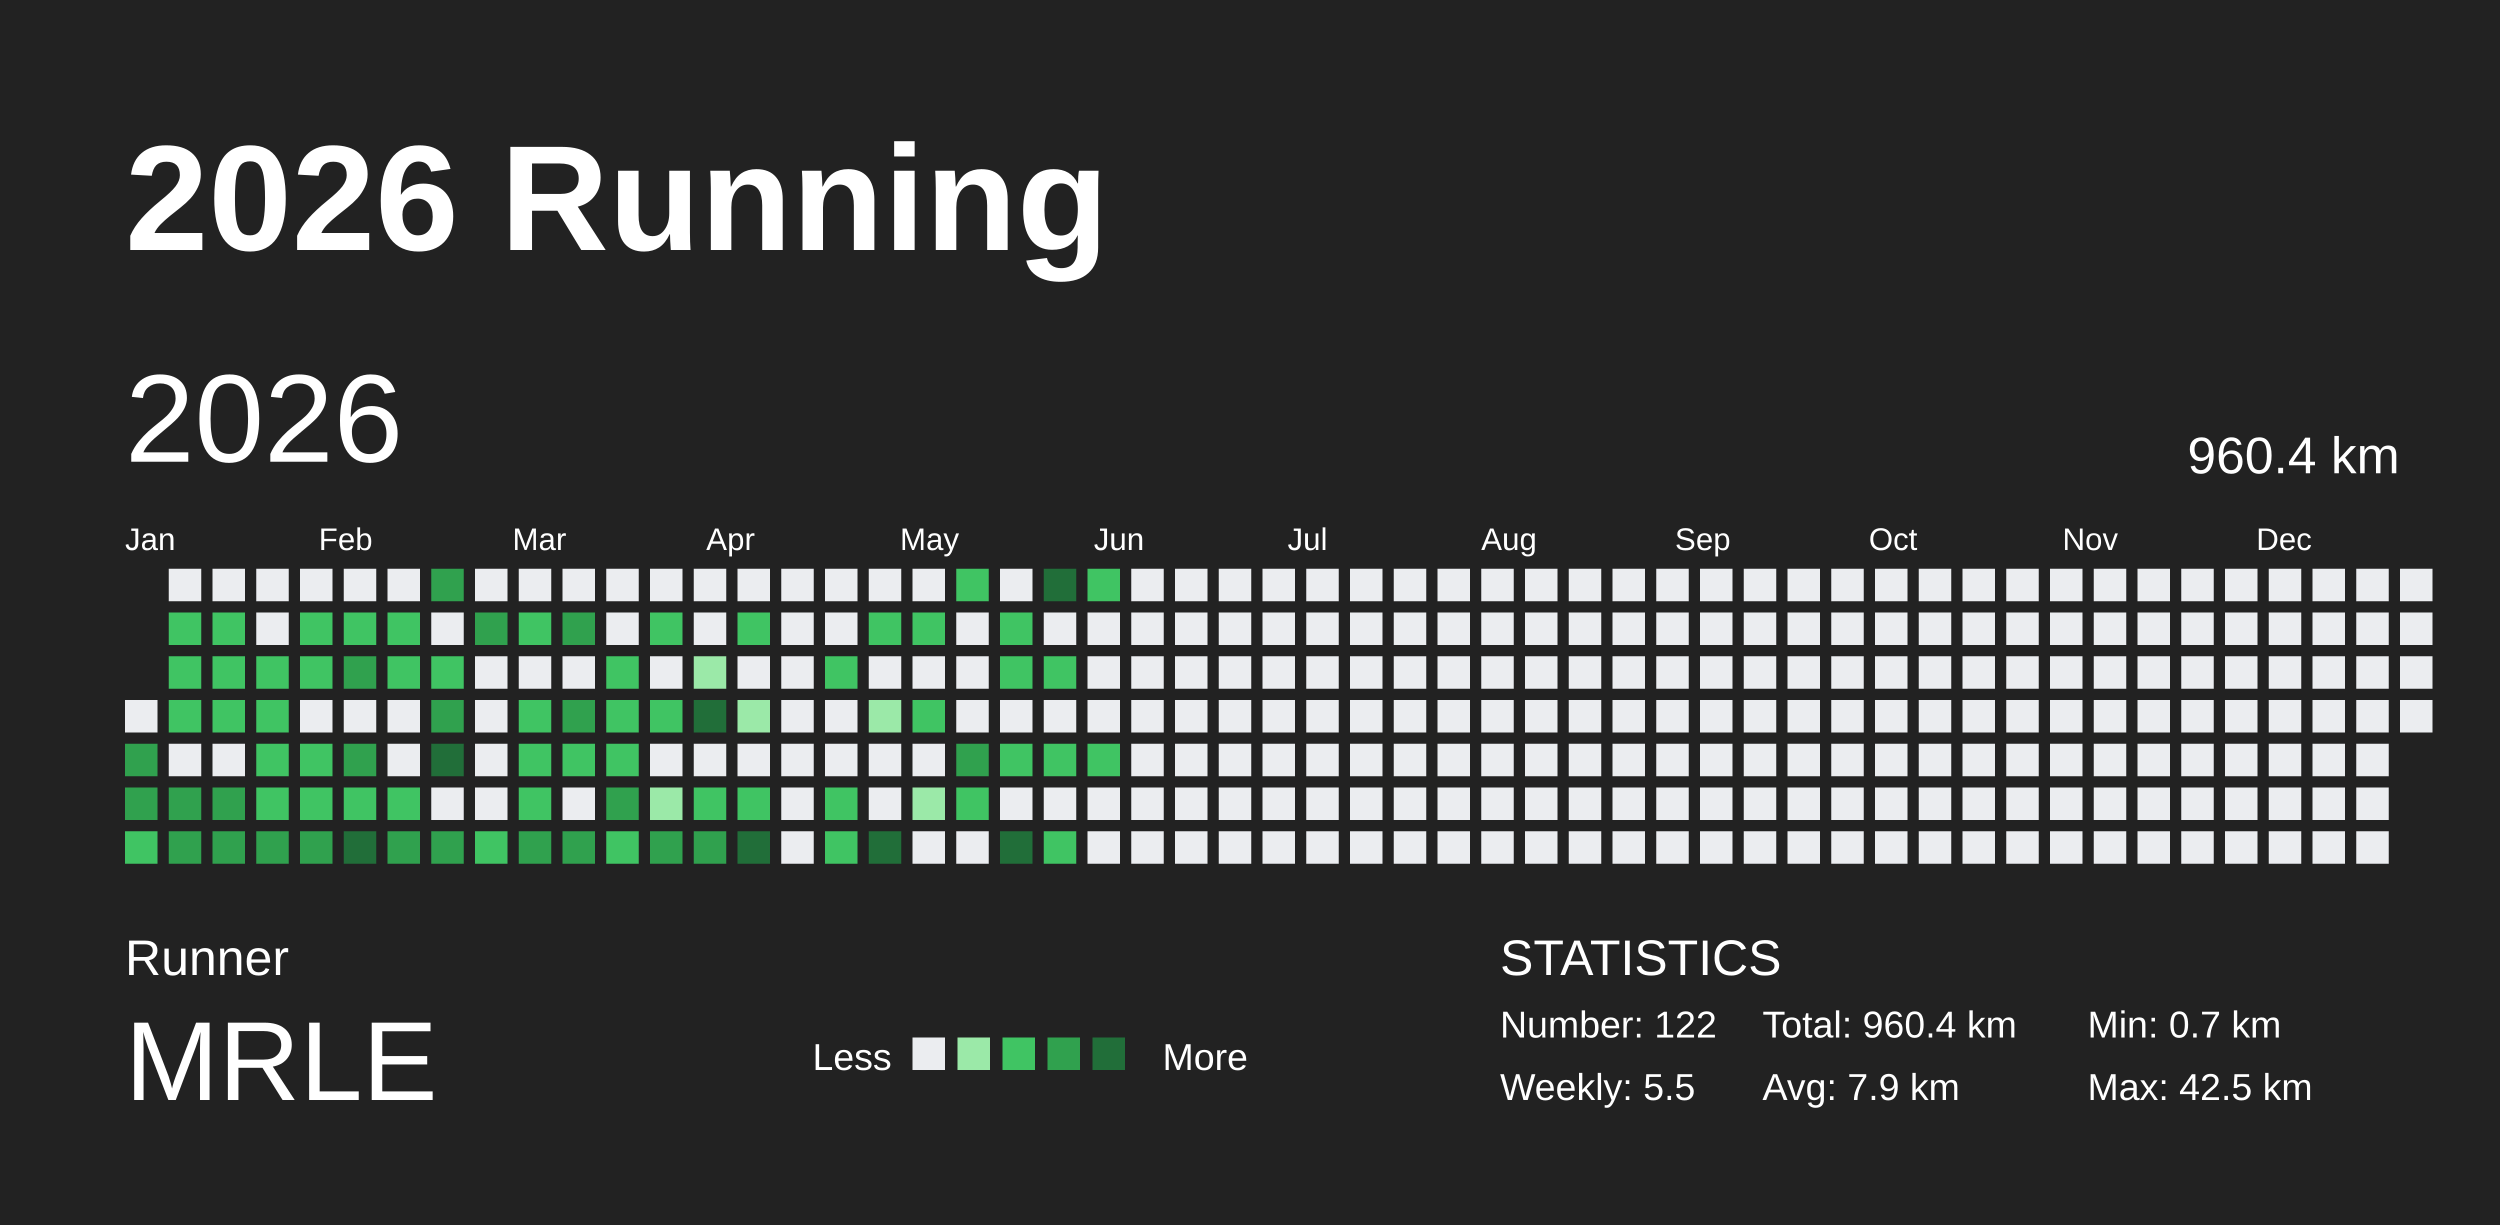
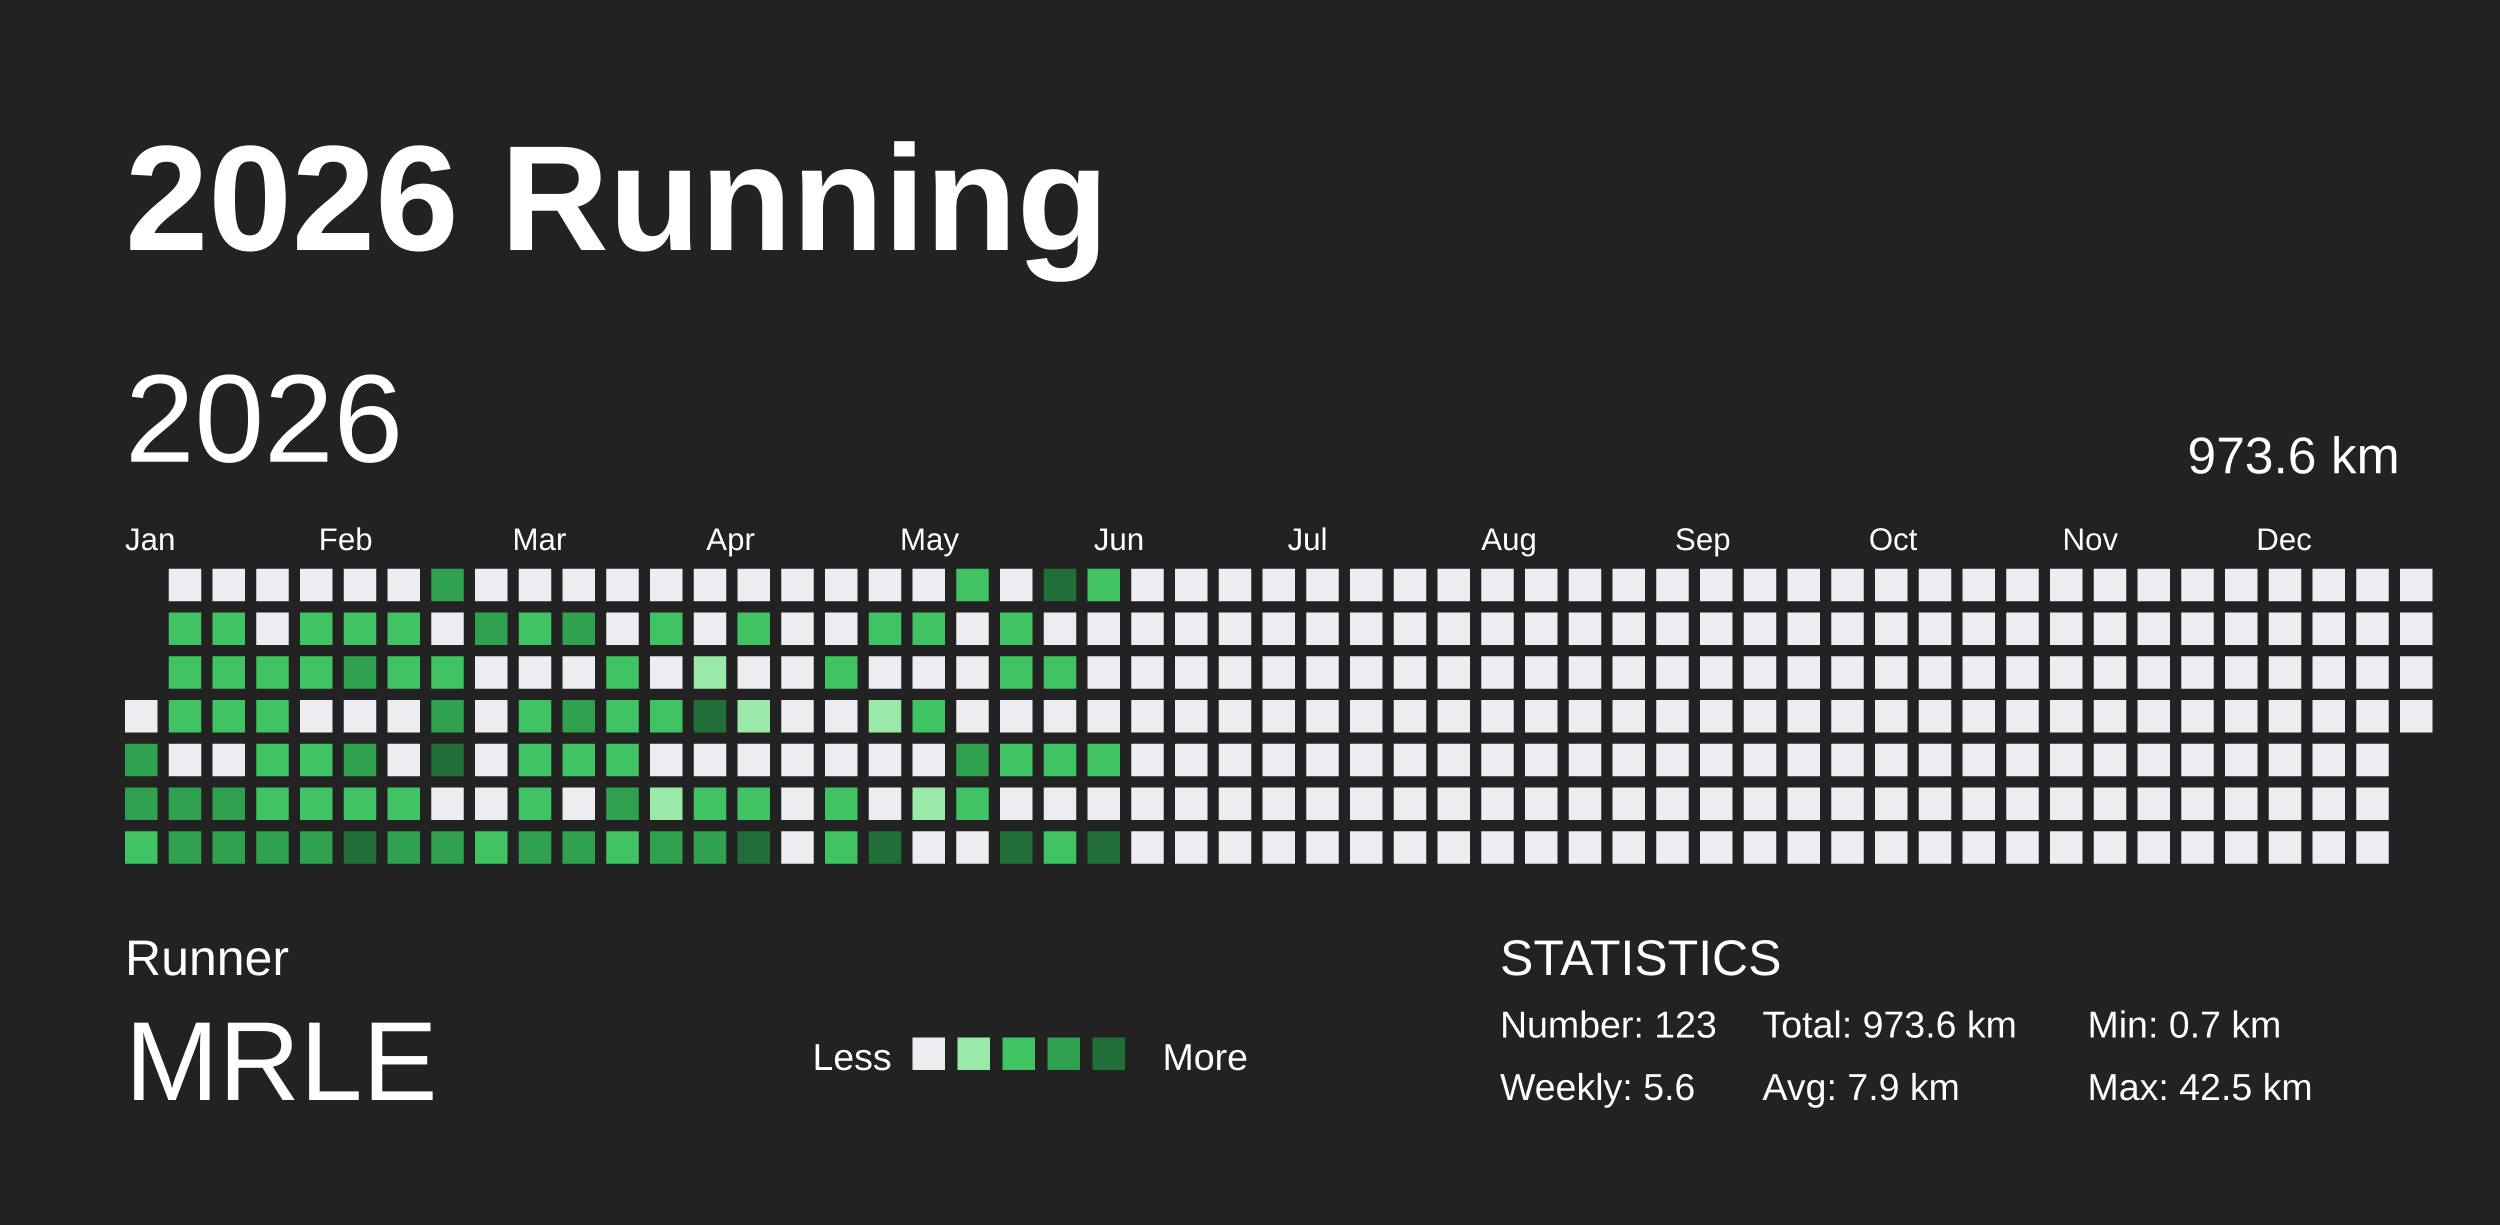
<svg xmlns="http://www.w3.org/2000/svg" baseProfile="full" height="98mm" version="1.1" viewBox="0,0,200,98" width="200mm">
  <defs />
  <rect fill="#222222" height="98" width="200" x="0" y="0" />
  <text fill="#FFFFFF" style="font-size:12px; font-family:Arial; font-weight:bold;" x="10" y="20">2026 Running</text>
  <text fill="#FFFFFF" style="font-size:4px; font-family:Arial" x="10" y="78">Runner</text>
  <text fill="#FFFFFF" style="font-size:9px; font-family:Arial" x="10" y="88">MRLE</text>
  <text fill="#FFFFFF" style="font-size:3px; font-family:Arial" x="65" y="85.6">Less</text>
  <rect fill="#ebedf0" height="2.6" width="2.6" x="73" y="83" />
  <rect fill="#9be9a8" height="2.6" width="2.6" x="76.6" y="83" />
  <rect fill="#40c463" height="2.6" width="2.6" x="80.2" y="83" />
  <rect fill="#30a14e" height="2.6" width="2.6" x="83.8" y="83" />
  <rect fill="#216e39" height="2.6" width="2.6" x="87.4" y="83" />
  <text fill="#FFFFFF" style="font-size:3px; font-family:Arial" x="93" y="85.6">More</text>
  <text fill="#FFFFFF" style="font-size:4px; font-family:Arial" x="120" y="78">STATISTICS</text>
-   <text fill="#FFFFFF" style="font-size:3px; font-family:Arial" x="120" y="83">Number: 122</text>
-   <text fill="#FFFFFF" style="font-size:3px; font-family:Arial" x="120" y="88">Weekly: 5.5</text>
-   <text fill="#FFFFFF" style="font-size:3px; font-family:Arial" x="141" y="83">Total: 960.4 km</text>
+   <text fill="#FFFFFF" style="font-size:3px; font-family:Arial" x="120" y="83">Number: 123</text>
+   <text fill="#FFFFFF" style="font-size:3px; font-family:Arial" x="120" y="88">Weekly: 5.6</text>
+   <text fill="#FFFFFF" style="font-size:3px; font-family:Arial" x="141" y="83">Total: 973.6 km</text>
  <text fill="#FFFFFF" style="font-size:3px; font-family:Arial" x="141" y="88">Avg: 7.9 km</text>
  <text fill="#FFFFFF" style="font-size:3px; font-family:Arial" x="167" y="83">Min: 0.7 km</text>
  <text fill="#FFFFFF" style="font-size:3px; font-family:Arial" x="167" y="88">Max: 42.5 km</text>
  <text dominant-baseline="hanging" fill="#FFFFFF" style="font-size:10.0px; font-family:Arial;" x="10" y="30">2026</text>
-   <text dominant-baseline="hanging" fill="#FFFFFF" style="font-size:4.125px; font-family:Arial;" x="175" y="35">960.4 km</text>
+   <text dominant-baseline="hanging" fill="#FFFFFF" style="font-size:4.125px; font-family:Arial;" x="175" y="35">973.6 km</text>
  <text fill="#FFFFFF" style="font-size:2.5px; font-family:Arial" x="10.0" y="44">Jan</text>
  <text fill="#FFFFFF" style="font-size:2.5px; font-family:Arial" x="25.5" y="44">Feb</text>
  <text fill="#FFFFFF" style="font-size:2.5px; font-family:Arial" x="41.0" y="44">Mar</text>
  <text fill="#FFFFFF" style="font-size:2.5px; font-family:Arial" x="56.5" y="44">Apr</text>
  <text fill="#FFFFFF" style="font-size:2.5px; font-family:Arial" x="72.0" y="44">May</text>
  <text fill="#FFFFFF" style="font-size:2.5px; font-family:Arial" x="87.5" y="44">Jun</text>
  <text fill="#FFFFFF" style="font-size:2.5px; font-family:Arial" x="103.0" y="44">Jul</text>
  <text fill="#FFFFFF" style="font-size:2.5px; font-family:Arial" x="118.5" y="44">Aug</text>
  <text fill="#FFFFFF" style="font-size:2.5px; font-family:Arial" x="134.0" y="44">Sep</text>
  <text fill="#FFFFFF" style="font-size:2.5px; font-family:Arial" x="149.5" y="44">Oct</text>
  <text fill="#FFFFFF" style="font-size:2.5px; font-family:Arial" x="165.0" y="44">Nov</text>
  <text fill="#FFFFFF" style="font-size:2.5px; font-family:Arial" x="180.5" y="44">Dec</text>
  <rect fill="#ebedf0" height="2.6" width="2.6" x="10.0" y="56.0" />
  <rect fill="#30a14e" height="2.6" width="2.6" x="10.0" y="59.5" />
  <rect fill="#30a14e" height="2.6" width="2.6" x="10.0" y="63.0" />
  <rect fill="#40c463" height="2.6" width="2.6" x="10.0" y="66.5" />
  <rect fill="#ebedf0" height="2.6" width="2.6" x="13.5" y="45.5" />
  <rect fill="#40c463" height="2.6" width="2.6" x="13.5" y="49.0" />
  <rect fill="#40c463" height="2.6" width="2.6" x="13.5" y="52.5" />
  <rect fill="#40c463" height="2.6" width="2.6" x="13.5" y="56.0" />
  <rect fill="#ebedf0" height="2.6" width="2.6" x="13.5" y="59.5" />
  <rect fill="#30a14e" height="2.6" width="2.6" x="13.5" y="63.0" />
  <rect fill="#30a14e" height="2.6" width="2.6" x="13.5" y="66.5" />
  <rect fill="#ebedf0" height="2.6" width="2.6" x="17.0" y="45.5" />
  <rect fill="#40c463" height="2.6" width="2.6" x="17.0" y="49.0" />
  <rect fill="#40c463" height="2.6" width="2.6" x="17.0" y="52.5" />
  <rect fill="#40c463" height="2.6" width="2.6" x="17.0" y="56.0" />
  <rect fill="#ebedf0" height="2.6" width="2.6" x="17.0" y="59.5" />
  <rect fill="#30a14e" height="2.6" width="2.6" x="17.0" y="63.0" />
  <rect fill="#30a14e" height="2.6" width="2.6" x="17.0" y="66.5" />
  <rect fill="#ebedf0" height="2.6" width="2.6" x="20.5" y="45.5" />
  <rect fill="#ebedf0" height="2.6" width="2.6" x="20.5" y="49.0" />
  <rect fill="#40c463" height="2.6" width="2.6" x="20.5" y="52.5" />
  <rect fill="#40c463" height="2.6" width="2.6" x="20.5" y="56.0" />
  <rect fill="#40c463" height="2.6" width="2.6" x="20.5" y="59.5" />
  <rect fill="#40c463" height="2.6" width="2.6" x="20.5" y="63.0" />
  <rect fill="#30a14e" height="2.6" width="2.6" x="20.5" y="66.5" />
  <rect fill="#ebedf0" height="2.6" width="2.6" x="24.0" y="45.5" />
  <rect fill="#40c463" height="2.6" width="2.6" x="24.0" y="49.0" />
  <rect fill="#40c463" height="2.6" width="2.6" x="24.0" y="52.5" />
  <rect fill="#ebedf0" height="2.6" width="2.6" x="24.0" y="56.0" />
  <rect fill="#40c463" height="2.6" width="2.6" x="24.0" y="59.5" />
  <rect fill="#40c463" height="2.6" width="2.6" x="24.0" y="63.0" />
  <rect fill="#30a14e" height="2.6" width="2.6" x="24.0" y="66.5" />
  <rect fill="#ebedf0" height="2.6" width="2.6" x="27.5" y="45.5" />
  <rect fill="#40c463" height="2.6" width="2.6" x="27.5" y="49.0" />
  <rect fill="#30a14e" height="2.6" width="2.6" x="27.5" y="52.5" />
  <rect fill="#ebedf0" height="2.6" width="2.6" x="27.5" y="56.0" />
  <rect fill="#30a14e" height="2.6" width="2.6" x="27.5" y="59.5" />
  <rect fill="#40c463" height="2.6" width="2.6" x="27.5" y="63.0" />
  <rect fill="#216e39" height="2.6" width="2.6" x="27.5" y="66.5" />
  <rect fill="#ebedf0" height="2.6" width="2.6" x="31.0" y="45.5" />
  <rect fill="#40c463" height="2.6" width="2.6" x="31.0" y="49.0" />
  <rect fill="#40c463" height="2.6" width="2.6" x="31.0" y="52.5" />
  <rect fill="#ebedf0" height="2.6" width="2.6" x="31.0" y="56.0" />
  <rect fill="#ebedf0" height="2.6" width="2.6" x="31.0" y="59.5" />
  <rect fill="#40c463" height="2.6" width="2.6" x="31.0" y="63.0" />
  <rect fill="#30a14e" height="2.6" width="2.6" x="31.0" y="66.5" />
  <rect fill="#30a14e" height="2.6" width="2.6" x="34.5" y="45.5" />
  <rect fill="#ebedf0" height="2.6" width="2.6" x="34.5" y="49.0" />
  <rect fill="#40c463" height="2.6" width="2.6" x="34.5" y="52.5" />
  <rect fill="#30a14e" height="2.6" width="2.6" x="34.5" y="56.0" />
  <rect fill="#216e39" height="2.6" width="2.6" x="34.5" y="59.5" />
  <rect fill="#ebedf0" height="2.6" width="2.6" x="34.5" y="63.0" />
  <rect fill="#30a14e" height="2.6" width="2.6" x="34.5" y="66.5" />
  <rect fill="#ebedf0" height="2.6" width="2.6" x="38.0" y="45.5" />
  <rect fill="#30a14e" height="2.6" width="2.6" x="38.0" y="49.0" />
  <rect fill="#ebedf0" height="2.6" width="2.6" x="38.0" y="52.5" />
  <rect fill="#ebedf0" height="2.6" width="2.6" x="38.0" y="56.0" />
  <rect fill="#ebedf0" height="2.6" width="2.6" x="38.0" y="59.5" />
  <rect fill="#ebedf0" height="2.6" width="2.6" x="38.0" y="63.0" />
  <rect fill="#40c463" height="2.6" width="2.6" x="38.0" y="66.5" />
  <rect fill="#ebedf0" height="2.6" width="2.6" x="41.5" y="45.5" />
  <rect fill="#40c463" height="2.6" width="2.6" x="41.5" y="49.0" />
  <rect fill="#ebedf0" height="2.6" width="2.6" x="41.5" y="52.5" />
  <rect fill="#40c463" height="2.6" width="2.6" x="41.5" y="56.0" />
  <rect fill="#40c463" height="2.6" width="2.6" x="41.5" y="59.5" />
  <rect fill="#40c463" height="2.6" width="2.6" x="41.5" y="63.0" />
  <rect fill="#30a14e" height="2.6" width="2.6" x="41.5" y="66.5" />
  <rect fill="#ebedf0" height="2.6" width="2.6" x="45.0" y="45.5" />
  <rect fill="#30a14e" height="2.6" width="2.6" x="45.0" y="49.0" />
  <rect fill="#ebedf0" height="2.6" width="2.6" x="45.0" y="52.5" />
  <rect fill="#30a14e" height="2.6" width="2.6" x="45.0" y="56.0" />
  <rect fill="#40c463" height="2.6" width="2.6" x="45.0" y="59.5" />
  <rect fill="#ebedf0" height="2.6" width="2.6" x="45.0" y="63.0" />
  <rect fill="#30a14e" height="2.6" width="2.6" x="45.0" y="66.5" />
  <rect fill="#ebedf0" height="2.6" width="2.6" x="48.5" y="45.5" />
  <rect fill="#ebedf0" height="2.6" width="2.6" x="48.5" y="49.0" />
  <rect fill="#40c463" height="2.6" width="2.6" x="48.5" y="52.5" />
  <rect fill="#40c463" height="2.6" width="2.6" x="48.5" y="56.0" />
  <rect fill="#40c463" height="2.6" width="2.6" x="48.5" y="59.5" />
  <rect fill="#30a14e" height="2.6" width="2.6" x="48.5" y="63.0" />
  <rect fill="#40c463" height="2.6" width="2.6" x="48.5" y="66.5" />
  <rect fill="#ebedf0" height="2.6" width="2.6" x="52.0" y="45.5" />
  <rect fill="#40c463" height="2.6" width="2.6" x="52.0" y="49.0" />
  <rect fill="#ebedf0" height="2.6" width="2.6" x="52.0" y="52.5" />
  <rect fill="#40c463" height="2.6" width="2.6" x="52.0" y="56.0" />
  <rect fill="#ebedf0" height="2.6" width="2.6" x="52.0" y="59.5" />
  <rect fill="#9be9a8" height="2.6" width="2.6" x="52.0" y="63.0" />
  <rect fill="#30a14e" height="2.6" width="2.6" x="52.0" y="66.5" />
  <rect fill="#ebedf0" height="2.6" width="2.6" x="55.5" y="45.5" />
  <rect fill="#ebedf0" height="2.6" width="2.6" x="55.5" y="49.0" />
  <rect fill="#9be9a8" height="2.6" width="2.6" x="55.5" y="52.5" />
  <rect fill="#216e39" height="2.6" width="2.6" x="55.5" y="56.0" />
  <rect fill="#ebedf0" height="2.6" width="2.6" x="55.5" y="59.5" />
  <rect fill="#40c463" height="2.6" width="2.6" x="55.5" y="63.0" />
  <rect fill="#30a14e" height="2.6" width="2.6" x="55.5" y="66.5" />
  <rect fill="#ebedf0" height="2.6" width="2.6" x="59.0" y="45.5" />
  <rect fill="#40c463" height="2.6" width="2.6" x="59.0" y="49.0" />
  <rect fill="#ebedf0" height="2.6" width="2.6" x="59.0" y="52.5" />
  <rect fill="#9be9a8" height="2.6" width="2.6" x="59.0" y="56.0" />
  <rect fill="#ebedf0" height="2.6" width="2.6" x="59.0" y="59.5" />
  <rect fill="#40c463" height="2.6" width="2.6" x="59.0" y="63.0" />
  <rect fill="#216e39" height="2.6" width="2.6" x="59.0" y="66.5" />
  <rect fill="#ebedf0" height="2.6" width="2.6" x="62.5" y="45.5" />
  <rect fill="#ebedf0" height="2.6" width="2.6" x="62.5" y="49.0" />
  <rect fill="#ebedf0" height="2.6" width="2.6" x="62.5" y="52.5" />
  <rect fill="#ebedf0" height="2.6" width="2.6" x="62.5" y="56.0" />
  <rect fill="#ebedf0" height="2.6" width="2.6" x="62.5" y="59.5" />
  <rect fill="#ebedf0" height="2.6" width="2.6" x="62.5" y="63.0" />
  <rect fill="#ebedf0" height="2.6" width="2.6" x="62.5" y="66.5" />
  <rect fill="#ebedf0" height="2.6" width="2.6" x="66.0" y="45.5" />
  <rect fill="#ebedf0" height="2.6" width="2.6" x="66.0" y="49.0" />
  <rect fill="#40c463" height="2.6" width="2.6" x="66.0" y="52.5" />
  <rect fill="#ebedf0" height="2.6" width="2.6" x="66.0" y="56.0" />
  <rect fill="#ebedf0" height="2.6" width="2.6" x="66.0" y="59.5" />
  <rect fill="#40c463" height="2.6" width="2.6" x="66.0" y="63.0" />
  <rect fill="#40c463" height="2.6" width="2.6" x="66.0" y="66.5" />
  <rect fill="#ebedf0" height="2.6" width="2.6" x="69.5" y="45.5" />
  <rect fill="#40c463" height="2.6" width="2.6" x="69.5" y="49.0" />
  <rect fill="#ebedf0" height="2.6" width="2.6" x="69.5" y="52.5" />
  <rect fill="#9be9a8" height="2.6" width="2.6" x="69.5" y="56.0" />
  <rect fill="#ebedf0" height="2.6" width="2.6" x="69.5" y="59.5" />
  <rect fill="#ebedf0" height="2.6" width="2.6" x="69.5" y="63.0" />
  <rect fill="#216e39" height="2.6" width="2.6" x="69.5" y="66.5" />
  <rect fill="#ebedf0" height="2.6" width="2.6" x="73.0" y="45.5" />
  <rect fill="#40c463" height="2.6" width="2.6" x="73.0" y="49.0" />
  <rect fill="#ebedf0" height="2.6" width="2.6" x="73.0" y="52.5" />
  <rect fill="#40c463" height="2.6" width="2.6" x="73.0" y="56.0" />
  <rect fill="#ebedf0" height="2.6" width="2.6" x="73.0" y="59.5" />
  <rect fill="#9be9a8" height="2.6" width="2.6" x="73.0" y="63.0" />
  <rect fill="#ebedf0" height="2.6" width="2.6" x="73.0" y="66.5" />
  <rect fill="#40c463" height="2.6" width="2.6" x="76.5" y="45.5" />
  <rect fill="#ebedf0" height="2.6" width="2.6" x="76.5" y="49.0" />
  <rect fill="#ebedf0" height="2.6" width="2.6" x="76.5" y="52.5" />
  <rect fill="#ebedf0" height="2.6" width="2.6" x="76.5" y="56.0" />
  <rect fill="#30a14e" height="2.6" width="2.6" x="76.5" y="59.5" />
  <rect fill="#40c463" height="2.6" width="2.6" x="76.5" y="63.0" />
  <rect fill="#ebedf0" height="2.6" width="2.6" x="76.5" y="66.5" />
  <rect fill="#ebedf0" height="2.6" width="2.6" x="80.0" y="45.5" />
  <rect fill="#40c463" height="2.6" width="2.6" x="80.0" y="49.0" />
  <rect fill="#40c463" height="2.6" width="2.6" x="80.0" y="52.5" />
  <rect fill="#ebedf0" height="2.6" width="2.6" x="80.0" y="56.0" />
  <rect fill="#40c463" height="2.6" width="2.6" x="80.0" y="59.5" />
  <rect fill="#ebedf0" height="2.6" width="2.6" x="80.0" y="63.0" />
  <rect fill="#216e39" height="2.6" width="2.6" x="80.0" y="66.5" />
  <rect fill="#216e39" height="2.6" width="2.6" x="83.5" y="45.5" />
  <rect fill="#ebedf0" height="2.6" width="2.6" x="83.5" y="49.0" />
  <rect fill="#40c463" height="2.6" width="2.6" x="83.5" y="52.5" />
  <rect fill="#ebedf0" height="2.6" width="2.6" x="83.5" y="56.0" />
  <rect fill="#40c463" height="2.6" width="2.6" x="83.5" y="59.5" />
  <rect fill="#ebedf0" height="2.6" width="2.6" x="83.5" y="63.0" />
  <rect fill="#40c463" height="2.6" width="2.6" x="83.5" y="66.5" />
  <rect fill="#40c463" height="2.6" width="2.6" x="87.0" y="45.5" />
  <rect fill="#ebedf0" height="2.6" width="2.6" x="87.0" y="49.0" />
  <rect fill="#ebedf0" height="2.6" width="2.6" x="87.0" y="52.5" />
  <rect fill="#ebedf0" height="2.6" width="2.6" x="87.0" y="56.0" />
  <rect fill="#40c463" height="2.6" width="2.6" x="87.0" y="59.5" />
  <rect fill="#ebedf0" height="2.6" width="2.6" x="87.0" y="63.0" />
-   <rect fill="#ebedf0" height="2.6" width="2.6" x="87.0" y="66.5" />
+   <rect fill="#216e39" height="2.6" width="2.6" x="87.0" y="66.5" />
  <rect fill="#ebedf0" height="2.6" width="2.6" x="90.5" y="45.5" />
  <rect fill="#ebedf0" height="2.6" width="2.6" x="90.5" y="49.0" />
  <rect fill="#ebedf0" height="2.6" width="2.6" x="90.5" y="52.5" />
  <rect fill="#ebedf0" height="2.6" width="2.6" x="90.5" y="56.0" />
  <rect fill="#ebedf0" height="2.6" width="2.6" x="90.5" y="59.5" />
  <rect fill="#ebedf0" height="2.6" width="2.6" x="90.5" y="63.0" />
  <rect fill="#ebedf0" height="2.6" width="2.6" x="90.5" y="66.5" />
  <rect fill="#ebedf0" height="2.6" width="2.6" x="94.0" y="45.5" />
  <rect fill="#ebedf0" height="2.6" width="2.6" x="94.0" y="49.0" />
  <rect fill="#ebedf0" height="2.6" width="2.6" x="94.0" y="52.5" />
  <rect fill="#ebedf0" height="2.6" width="2.6" x="94.0" y="56.0" />
  <rect fill="#ebedf0" height="2.6" width="2.6" x="94.0" y="59.5" />
  <rect fill="#ebedf0" height="2.6" width="2.6" x="94.0" y="63.0" />
  <rect fill="#ebedf0" height="2.6" width="2.6" x="94.0" y="66.5" />
  <rect fill="#ebedf0" height="2.6" width="2.6" x="97.5" y="45.5" />
  <rect fill="#ebedf0" height="2.6" width="2.6" x="97.5" y="49.0" />
  <rect fill="#ebedf0" height="2.6" width="2.6" x="97.5" y="52.5" />
  <rect fill="#ebedf0" height="2.6" width="2.6" x="97.5" y="56.0" />
  <rect fill="#ebedf0" height="2.6" width="2.6" x="97.5" y="59.5" />
  <rect fill="#ebedf0" height="2.6" width="2.6" x="97.5" y="63.0" />
  <rect fill="#ebedf0" height="2.6" width="2.6" x="97.5" y="66.5" />
  <rect fill="#ebedf0" height="2.6" width="2.6" x="101.0" y="45.5" />
  <rect fill="#ebedf0" height="2.6" width="2.6" x="101.0" y="49.0" />
  <rect fill="#ebedf0" height="2.6" width="2.6" x="101.0" y="52.5" />
  <rect fill="#ebedf0" height="2.6" width="2.6" x="101.0" y="56.0" />
  <rect fill="#ebedf0" height="2.6" width="2.6" x="101.0" y="59.5" />
  <rect fill="#ebedf0" height="2.6" width="2.6" x="101.0" y="63.0" />
  <rect fill="#ebedf0" height="2.6" width="2.6" x="101.0" y="66.5" />
  <rect fill="#ebedf0" height="2.6" width="2.6" x="104.5" y="45.5" />
  <rect fill="#ebedf0" height="2.6" width="2.6" x="104.5" y="49.0" />
  <rect fill="#ebedf0" height="2.6" width="2.6" x="104.5" y="52.5" />
  <rect fill="#ebedf0" height="2.6" width="2.6" x="104.5" y="56.0" />
  <rect fill="#ebedf0" height="2.6" width="2.6" x="104.5" y="59.5" />
  <rect fill="#ebedf0" height="2.6" width="2.6" x="104.5" y="63.0" />
  <rect fill="#ebedf0" height="2.6" width="2.6" x="104.5" y="66.5" />
  <rect fill="#ebedf0" height="2.6" width="2.6" x="108.0" y="45.5" />
  <rect fill="#ebedf0" height="2.6" width="2.6" x="108.0" y="49.0" />
  <rect fill="#ebedf0" height="2.6" width="2.6" x="108.0" y="52.5" />
  <rect fill="#ebedf0" height="2.6" width="2.6" x="108.0" y="56.0" />
  <rect fill="#ebedf0" height="2.6" width="2.6" x="108.0" y="59.5" />
  <rect fill="#ebedf0" height="2.6" width="2.6" x="108.0" y="63.0" />
  <rect fill="#ebedf0" height="2.6" width="2.6" x="108.0" y="66.5" />
  <rect fill="#ebedf0" height="2.6" width="2.6" x="111.5" y="45.5" />
  <rect fill="#ebedf0" height="2.6" width="2.6" x="111.5" y="49.0" />
  <rect fill="#ebedf0" height="2.6" width="2.6" x="111.5" y="52.5" />
  <rect fill="#ebedf0" height="2.6" width="2.6" x="111.5" y="56.0" />
  <rect fill="#ebedf0" height="2.6" width="2.6" x="111.5" y="59.5" />
  <rect fill="#ebedf0" height="2.6" width="2.6" x="111.5" y="63.0" />
  <rect fill="#ebedf0" height="2.6" width="2.6" x="111.5" y="66.5" />
  <rect fill="#ebedf0" height="2.6" width="2.6" x="115.0" y="45.5" />
  <rect fill="#ebedf0" height="2.6" width="2.6" x="115.0" y="49.0" />
  <rect fill="#ebedf0" height="2.6" width="2.6" x="115.0" y="52.5" />
  <rect fill="#ebedf0" height="2.6" width="2.6" x="115.0" y="56.0" />
  <rect fill="#ebedf0" height="2.6" width="2.6" x="115.0" y="59.5" />
  <rect fill="#ebedf0" height="2.6" width="2.6" x="115.0" y="63.0" />
  <rect fill="#ebedf0" height="2.6" width="2.6" x="115.0" y="66.5" />
  <rect fill="#ebedf0" height="2.6" width="2.6" x="118.5" y="45.5" />
  <rect fill="#ebedf0" height="2.6" width="2.6" x="118.5" y="49.0" />
  <rect fill="#ebedf0" height="2.6" width="2.6" x="118.5" y="52.5" />
  <rect fill="#ebedf0" height="2.6" width="2.6" x="118.5" y="56.0" />
  <rect fill="#ebedf0" height="2.6" width="2.6" x="118.5" y="59.5" />
  <rect fill="#ebedf0" height="2.6" width="2.6" x="118.5" y="63.0" />
  <rect fill="#ebedf0" height="2.6" width="2.6" x="118.5" y="66.5" />
  <rect fill="#ebedf0" height="2.6" width="2.6" x="122.0" y="45.5" />
  <rect fill="#ebedf0" height="2.6" width="2.6" x="122.0" y="49.0" />
  <rect fill="#ebedf0" height="2.6" width="2.6" x="122.0" y="52.5" />
  <rect fill="#ebedf0" height="2.6" width="2.6" x="122.0" y="56.0" />
  <rect fill="#ebedf0" height="2.6" width="2.6" x="122.0" y="59.5" />
  <rect fill="#ebedf0" height="2.6" width="2.6" x="122.0" y="63.0" />
  <rect fill="#ebedf0" height="2.6" width="2.6" x="122.0" y="66.5" />
  <rect fill="#ebedf0" height="2.6" width="2.6" x="125.5" y="45.5" />
  <rect fill="#ebedf0" height="2.6" width="2.6" x="125.5" y="49.0" />
  <rect fill="#ebedf0" height="2.6" width="2.6" x="125.5" y="52.5" />
  <rect fill="#ebedf0" height="2.6" width="2.6" x="125.5" y="56.0" />
  <rect fill="#ebedf0" height="2.6" width="2.6" x="125.5" y="59.5" />
  <rect fill="#ebedf0" height="2.6" width="2.6" x="125.5" y="63.0" />
  <rect fill="#ebedf0" height="2.6" width="2.6" x="125.5" y="66.5" />
  <rect fill="#ebedf0" height="2.6" width="2.6" x="129.0" y="45.5" />
  <rect fill="#ebedf0" height="2.6" width="2.6" x="129.0" y="49.0" />
  <rect fill="#ebedf0" height="2.6" width="2.6" x="129.0" y="52.5" />
  <rect fill="#ebedf0" height="2.6" width="2.6" x="129.0" y="56.0" />
  <rect fill="#ebedf0" height="2.6" width="2.6" x="129.0" y="59.5" />
  <rect fill="#ebedf0" height="2.6" width="2.6" x="129.0" y="63.0" />
  <rect fill="#ebedf0" height="2.6" width="2.6" x="129.0" y="66.5" />
  <rect fill="#ebedf0" height="2.6" width="2.6" x="132.5" y="45.5" />
  <rect fill="#ebedf0" height="2.6" width="2.6" x="132.5" y="49.0" />
  <rect fill="#ebedf0" height="2.6" width="2.6" x="132.5" y="52.5" />
  <rect fill="#ebedf0" height="2.6" width="2.6" x="132.5" y="56.0" />
  <rect fill="#ebedf0" height="2.6" width="2.6" x="132.5" y="59.5" />
  <rect fill="#ebedf0" height="2.6" width="2.6" x="132.5" y="63.0" />
  <rect fill="#ebedf0" height="2.6" width="2.6" x="132.5" y="66.5" />
  <rect fill="#ebedf0" height="2.6" width="2.6" x="136.0" y="45.5" />
  <rect fill="#ebedf0" height="2.6" width="2.6" x="136.0" y="49.0" />
  <rect fill="#ebedf0" height="2.6" width="2.6" x="136.0" y="52.5" />
  <rect fill="#ebedf0" height="2.6" width="2.6" x="136.0" y="56.0" />
  <rect fill="#ebedf0" height="2.6" width="2.6" x="136.0" y="59.5" />
  <rect fill="#ebedf0" height="2.6" width="2.6" x="136.0" y="63.0" />
  <rect fill="#ebedf0" height="2.6" width="2.6" x="136.0" y="66.5" />
  <rect fill="#ebedf0" height="2.6" width="2.6" x="139.5" y="45.5" />
  <rect fill="#ebedf0" height="2.6" width="2.6" x="139.5" y="49.0" />
  <rect fill="#ebedf0" height="2.6" width="2.6" x="139.5" y="52.5" />
  <rect fill="#ebedf0" height="2.6" width="2.6" x="139.5" y="56.0" />
  <rect fill="#ebedf0" height="2.6" width="2.6" x="139.5" y="59.5" />
  <rect fill="#ebedf0" height="2.6" width="2.6" x="139.5" y="63.0" />
  <rect fill="#ebedf0" height="2.6" width="2.6" x="139.5" y="66.5" />
  <rect fill="#ebedf0" height="2.6" width="2.6" x="143.0" y="45.5" />
  <rect fill="#ebedf0" height="2.6" width="2.6" x="143.0" y="49.0" />
  <rect fill="#ebedf0" height="2.6" width="2.6" x="143.0" y="52.5" />
  <rect fill="#ebedf0" height="2.6" width="2.6" x="143.0" y="56.0" />
  <rect fill="#ebedf0" height="2.6" width="2.6" x="143.0" y="59.5" />
  <rect fill="#ebedf0" height="2.6" width="2.6" x="143.0" y="63.0" />
  <rect fill="#ebedf0" height="2.6" width="2.6" x="143.0" y="66.5" />
  <rect fill="#ebedf0" height="2.6" width="2.6" x="146.5" y="45.5" />
  <rect fill="#ebedf0" height="2.6" width="2.6" x="146.5" y="49.0" />
  <rect fill="#ebedf0" height="2.6" width="2.6" x="146.5" y="52.5" />
  <rect fill="#ebedf0" height="2.6" width="2.6" x="146.5" y="56.0" />
  <rect fill="#ebedf0" height="2.6" width="2.6" x="146.5" y="59.5" />
  <rect fill="#ebedf0" height="2.6" width="2.6" x="146.5" y="63.0" />
  <rect fill="#ebedf0" height="2.6" width="2.6" x="146.5" y="66.5" />
  <rect fill="#ebedf0" height="2.6" width="2.6" x="150.0" y="45.5" />
  <rect fill="#ebedf0" height="2.6" width="2.6" x="150.0" y="49.0" />
  <rect fill="#ebedf0" height="2.6" width="2.6" x="150.0" y="52.5" />
  <rect fill="#ebedf0" height="2.6" width="2.6" x="150.0" y="56.0" />
  <rect fill="#ebedf0" height="2.6" width="2.6" x="150.0" y="59.5" />
  <rect fill="#ebedf0" height="2.6" width="2.6" x="150.0" y="63.0" />
  <rect fill="#ebedf0" height="2.6" width="2.6" x="150.0" y="66.5" />
  <rect fill="#ebedf0" height="2.6" width="2.6" x="153.5" y="45.5" />
  <rect fill="#ebedf0" height="2.6" width="2.6" x="153.5" y="49.0" />
  <rect fill="#ebedf0" height="2.6" width="2.6" x="153.5" y="52.5" />
  <rect fill="#ebedf0" height="2.6" width="2.6" x="153.5" y="56.0" />
  <rect fill="#ebedf0" height="2.6" width="2.6" x="153.5" y="59.5" />
  <rect fill="#ebedf0" height="2.6" width="2.6" x="153.5" y="63.0" />
  <rect fill="#ebedf0" height="2.6" width="2.6" x="153.5" y="66.5" />
  <rect fill="#ebedf0" height="2.6" width="2.6" x="157.0" y="45.5" />
  <rect fill="#ebedf0" height="2.6" width="2.6" x="157.0" y="49.0" />
  <rect fill="#ebedf0" height="2.6" width="2.6" x="157.0" y="52.5" />
  <rect fill="#ebedf0" height="2.6" width="2.6" x="157.0" y="56.0" />
  <rect fill="#ebedf0" height="2.6" width="2.6" x="157.0" y="59.5" />
  <rect fill="#ebedf0" height="2.6" width="2.6" x="157.0" y="63.0" />
  <rect fill="#ebedf0" height="2.6" width="2.6" x="157.0" y="66.5" />
  <rect fill="#ebedf0" height="2.6" width="2.6" x="160.5" y="45.5" />
  <rect fill="#ebedf0" height="2.6" width="2.6" x="160.5" y="49.0" />
  <rect fill="#ebedf0" height="2.6" width="2.6" x="160.5" y="52.5" />
  <rect fill="#ebedf0" height="2.6" width="2.6" x="160.5" y="56.0" />
  <rect fill="#ebedf0" height="2.6" width="2.6" x="160.5" y="59.5" />
  <rect fill="#ebedf0" height="2.6" width="2.6" x="160.5" y="63.0" />
  <rect fill="#ebedf0" height="2.6" width="2.6" x="160.5" y="66.5" />
  <rect fill="#ebedf0" height="2.6" width="2.6" x="164.0" y="45.5" />
  <rect fill="#ebedf0" height="2.6" width="2.6" x="164.0" y="49.0" />
  <rect fill="#ebedf0" height="2.6" width="2.6" x="164.0" y="52.5" />
  <rect fill="#ebedf0" height="2.6" width="2.6" x="164.0" y="56.0" />
  <rect fill="#ebedf0" height="2.6" width="2.6" x="164.0" y="59.5" />
  <rect fill="#ebedf0" height="2.6" width="2.6" x="164.0" y="63.0" />
  <rect fill="#ebedf0" height="2.6" width="2.6" x="164.0" y="66.5" />
  <rect fill="#ebedf0" height="2.6" width="2.6" x="167.5" y="45.5" />
  <rect fill="#ebedf0" height="2.6" width="2.6" x="167.5" y="49.0" />
  <rect fill="#ebedf0" height="2.6" width="2.6" x="167.5" y="52.5" />
  <rect fill="#ebedf0" height="2.6" width="2.6" x="167.5" y="56.0" />
  <rect fill="#ebedf0" height="2.6" width="2.6" x="167.5" y="59.5" />
  <rect fill="#ebedf0" height="2.6" width="2.6" x="167.5" y="63.0" />
  <rect fill="#ebedf0" height="2.6" width="2.6" x="167.5" y="66.5" />
  <rect fill="#ebedf0" height="2.6" width="2.6" x="171.0" y="45.5" />
  <rect fill="#ebedf0" height="2.6" width="2.6" x="171.0" y="49.0" />
  <rect fill="#ebedf0" height="2.6" width="2.6" x="171.0" y="52.5" />
  <rect fill="#ebedf0" height="2.6" width="2.6" x="171.0" y="56.0" />
  <rect fill="#ebedf0" height="2.6" width="2.6" x="171.0" y="59.5" />
  <rect fill="#ebedf0" height="2.6" width="2.6" x="171.0" y="63.0" />
  <rect fill="#ebedf0" height="2.6" width="2.6" x="171.0" y="66.5" />
  <rect fill="#ebedf0" height="2.6" width="2.6" x="174.5" y="45.5" />
  <rect fill="#ebedf0" height="2.6" width="2.6" x="174.5" y="49.0" />
  <rect fill="#ebedf0" height="2.6" width="2.6" x="174.5" y="52.5" />
  <rect fill="#ebedf0" height="2.6" width="2.6" x="174.5" y="56.0" />
  <rect fill="#ebedf0" height="2.6" width="2.6" x="174.5" y="59.5" />
  <rect fill="#ebedf0" height="2.6" width="2.6" x="174.5" y="63.0" />
  <rect fill="#ebedf0" height="2.6" width="2.6" x="174.5" y="66.5" />
  <rect fill="#ebedf0" height="2.6" width="2.6" x="178.0" y="45.5" />
  <rect fill="#ebedf0" height="2.6" width="2.6" x="178.0" y="49.0" />
  <rect fill="#ebedf0" height="2.6" width="2.6" x="178.0" y="52.5" />
  <rect fill="#ebedf0" height="2.6" width="2.6" x="178.0" y="56.0" />
  <rect fill="#ebedf0" height="2.6" width="2.6" x="178.0" y="59.5" />
  <rect fill="#ebedf0" height="2.6" width="2.6" x="178.0" y="63.0" />
  <rect fill="#ebedf0" height="2.6" width="2.6" x="178.0" y="66.5" />
  <rect fill="#ebedf0" height="2.6" width="2.6" x="181.5" y="45.5" />
  <rect fill="#ebedf0" height="2.6" width="2.6" x="181.5" y="49.0" />
  <rect fill="#ebedf0" height="2.6" width="2.6" x="181.5" y="52.5" />
  <rect fill="#ebedf0" height="2.6" width="2.6" x="181.5" y="56.0" />
  <rect fill="#ebedf0" height="2.6" width="2.6" x="181.5" y="59.5" />
  <rect fill="#ebedf0" height="2.6" width="2.6" x="181.5" y="63.0" />
  <rect fill="#ebedf0" height="2.6" width="2.6" x="181.5" y="66.5" />
  <rect fill="#ebedf0" height="2.6" width="2.6" x="185.0" y="45.5" />
  <rect fill="#ebedf0" height="2.6" width="2.6" x="185.0" y="49.0" />
  <rect fill="#ebedf0" height="2.6" width="2.6" x="185.0" y="52.5" />
  <rect fill="#ebedf0" height="2.6" width="2.6" x="185.0" y="56.0" />
  <rect fill="#ebedf0" height="2.6" width="2.6" x="185.0" y="59.5" />
  <rect fill="#ebedf0" height="2.6" width="2.6" x="185.0" y="63.0" />
  <rect fill="#ebedf0" height="2.6" width="2.6" x="185.0" y="66.5" />
  <rect fill="#ebedf0" height="2.6" width="2.6" x="188.5" y="45.5" />
  <rect fill="#ebedf0" height="2.6" width="2.6" x="188.5" y="49.0" />
  <rect fill="#ebedf0" height="2.6" width="2.6" x="188.5" y="52.5" />
  <rect fill="#ebedf0" height="2.6" width="2.6" x="188.5" y="56.0" />
  <rect fill="#ebedf0" height="2.6" width="2.6" x="188.5" y="59.5" />
  <rect fill="#ebedf0" height="2.6" width="2.6" x="188.5" y="63.0" />
  <rect fill="#ebedf0" height="2.6" width="2.6" x="188.5" y="66.5" />
  <rect fill="#ebedf0" height="2.6" width="2.6" x="192.0" y="45.5" />
  <rect fill="#ebedf0" height="2.6" width="2.6" x="192.0" y="49.0" />
  <rect fill="#ebedf0" height="2.6" width="2.6" x="192.0" y="52.5" />
  <rect fill="#ebedf0" height="2.6" width="2.6" x="192.0" y="56.0" />
</svg>
